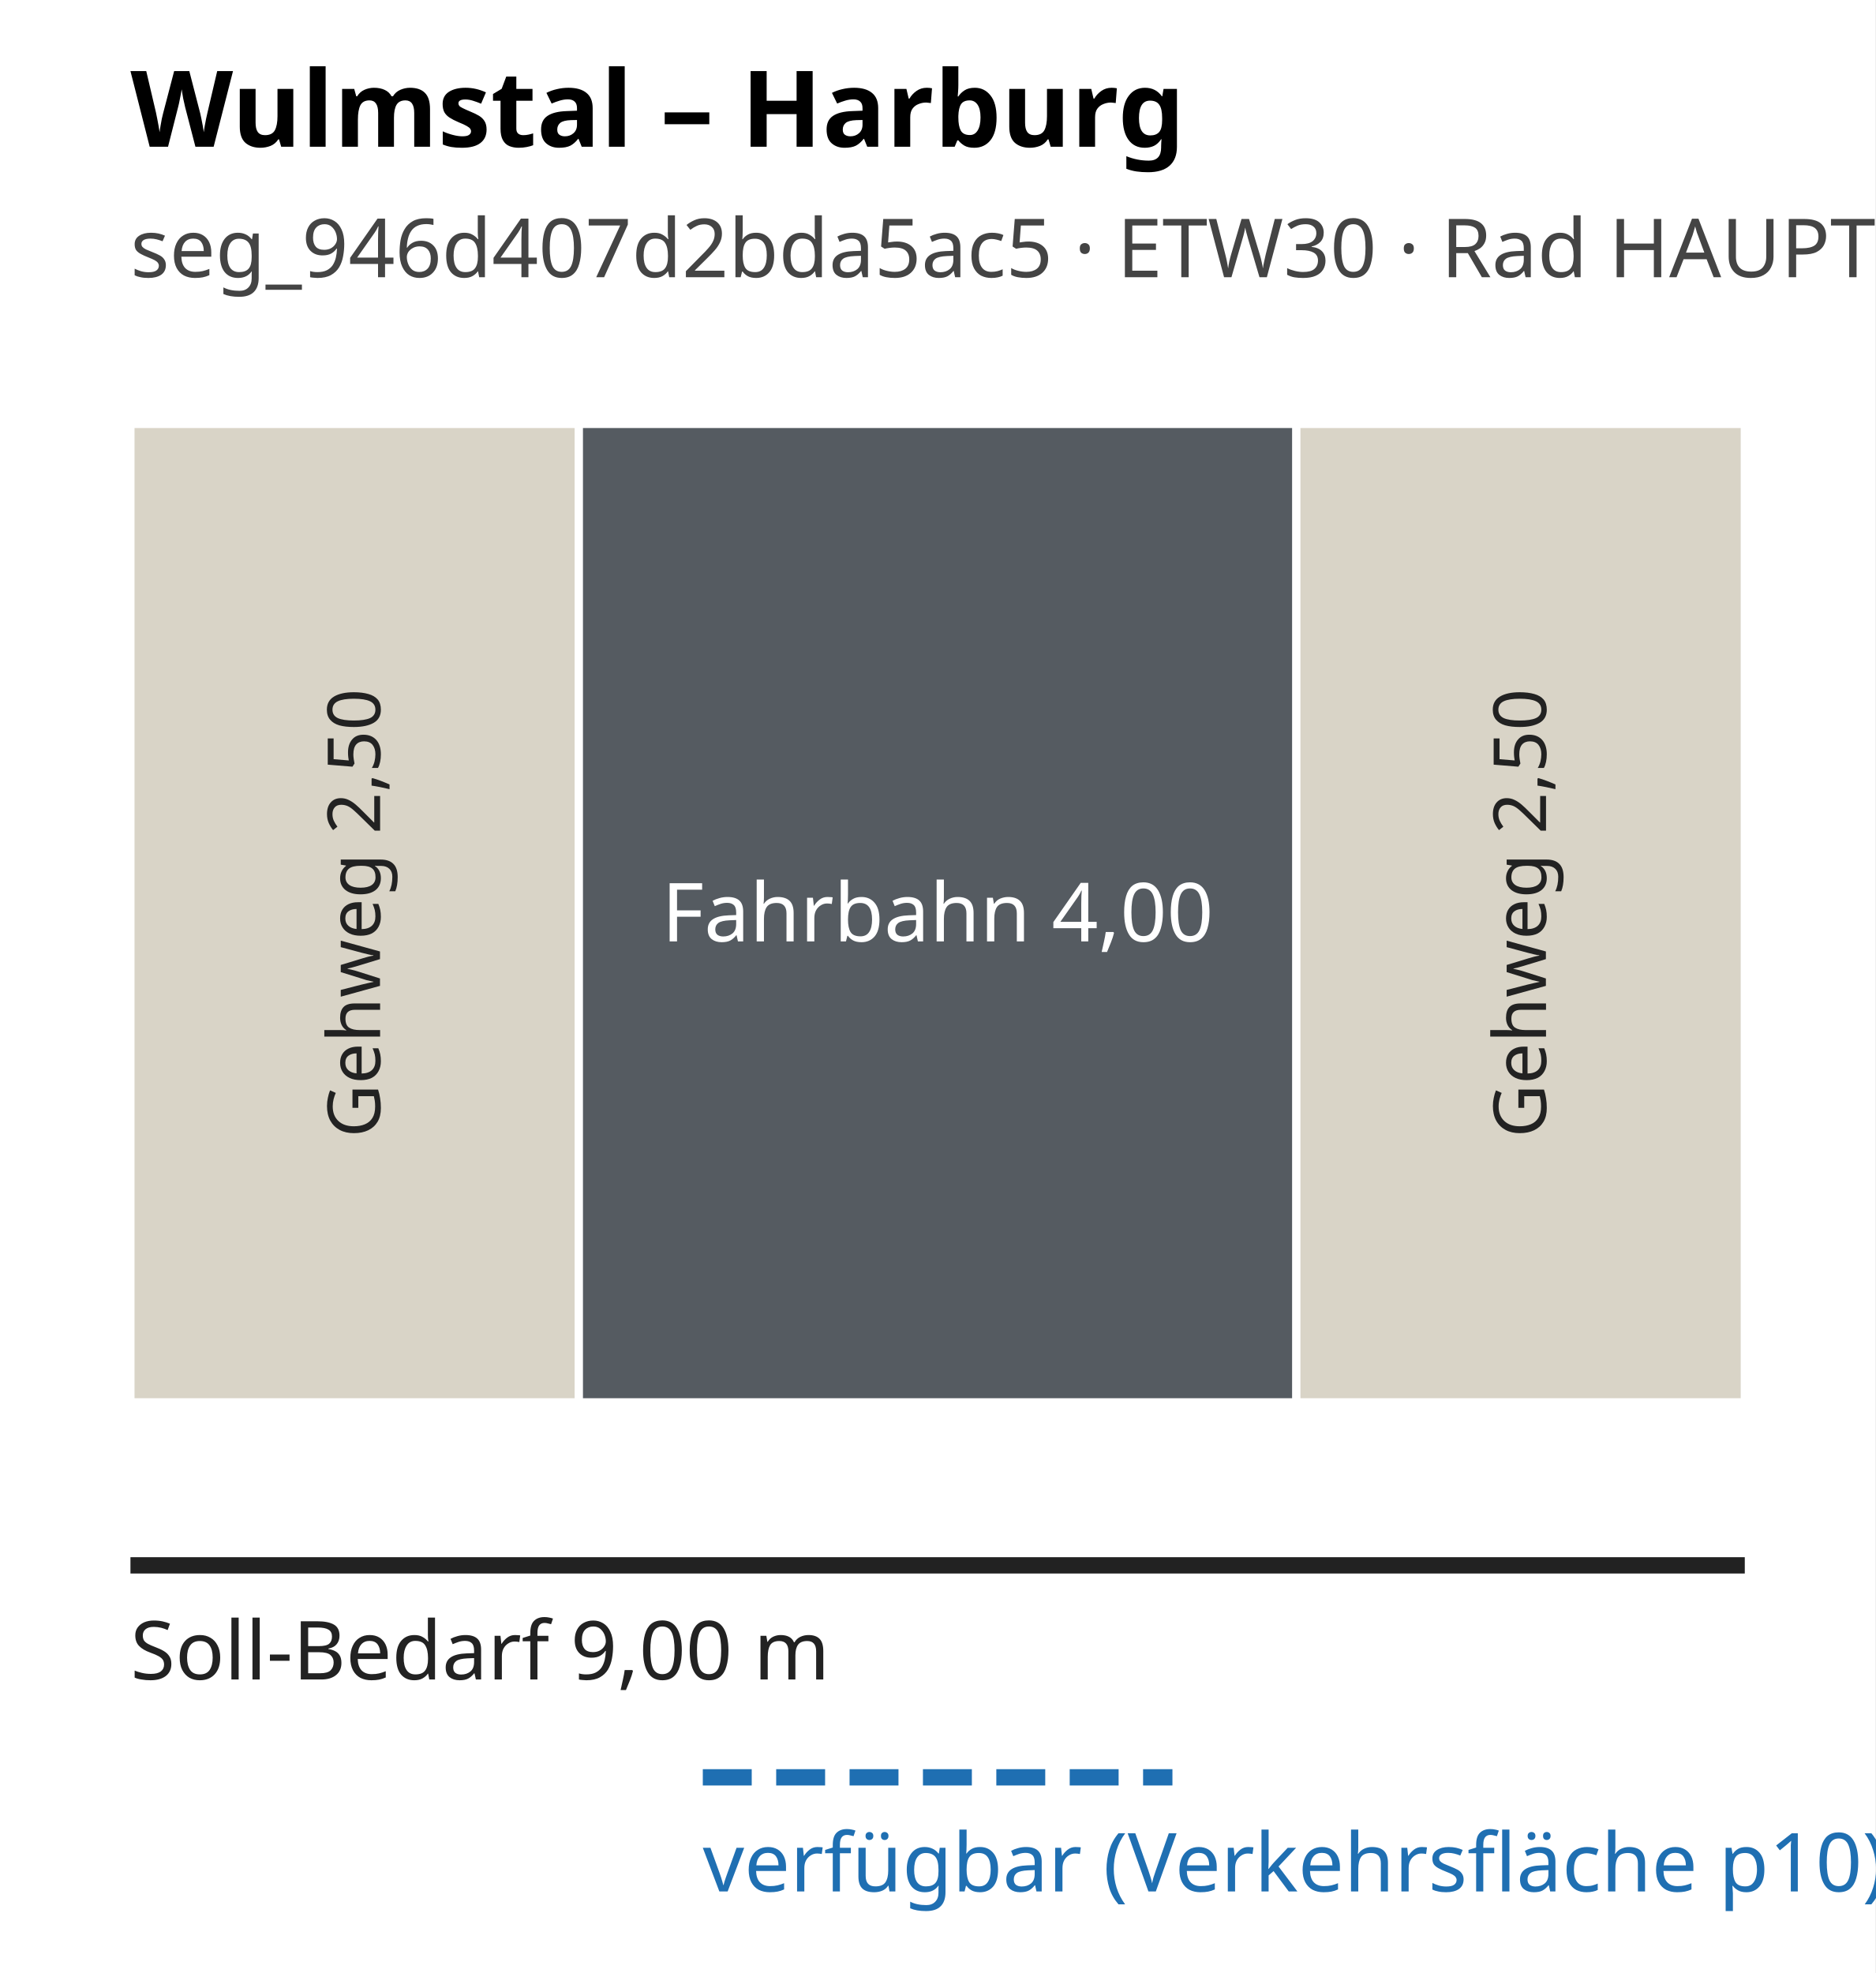
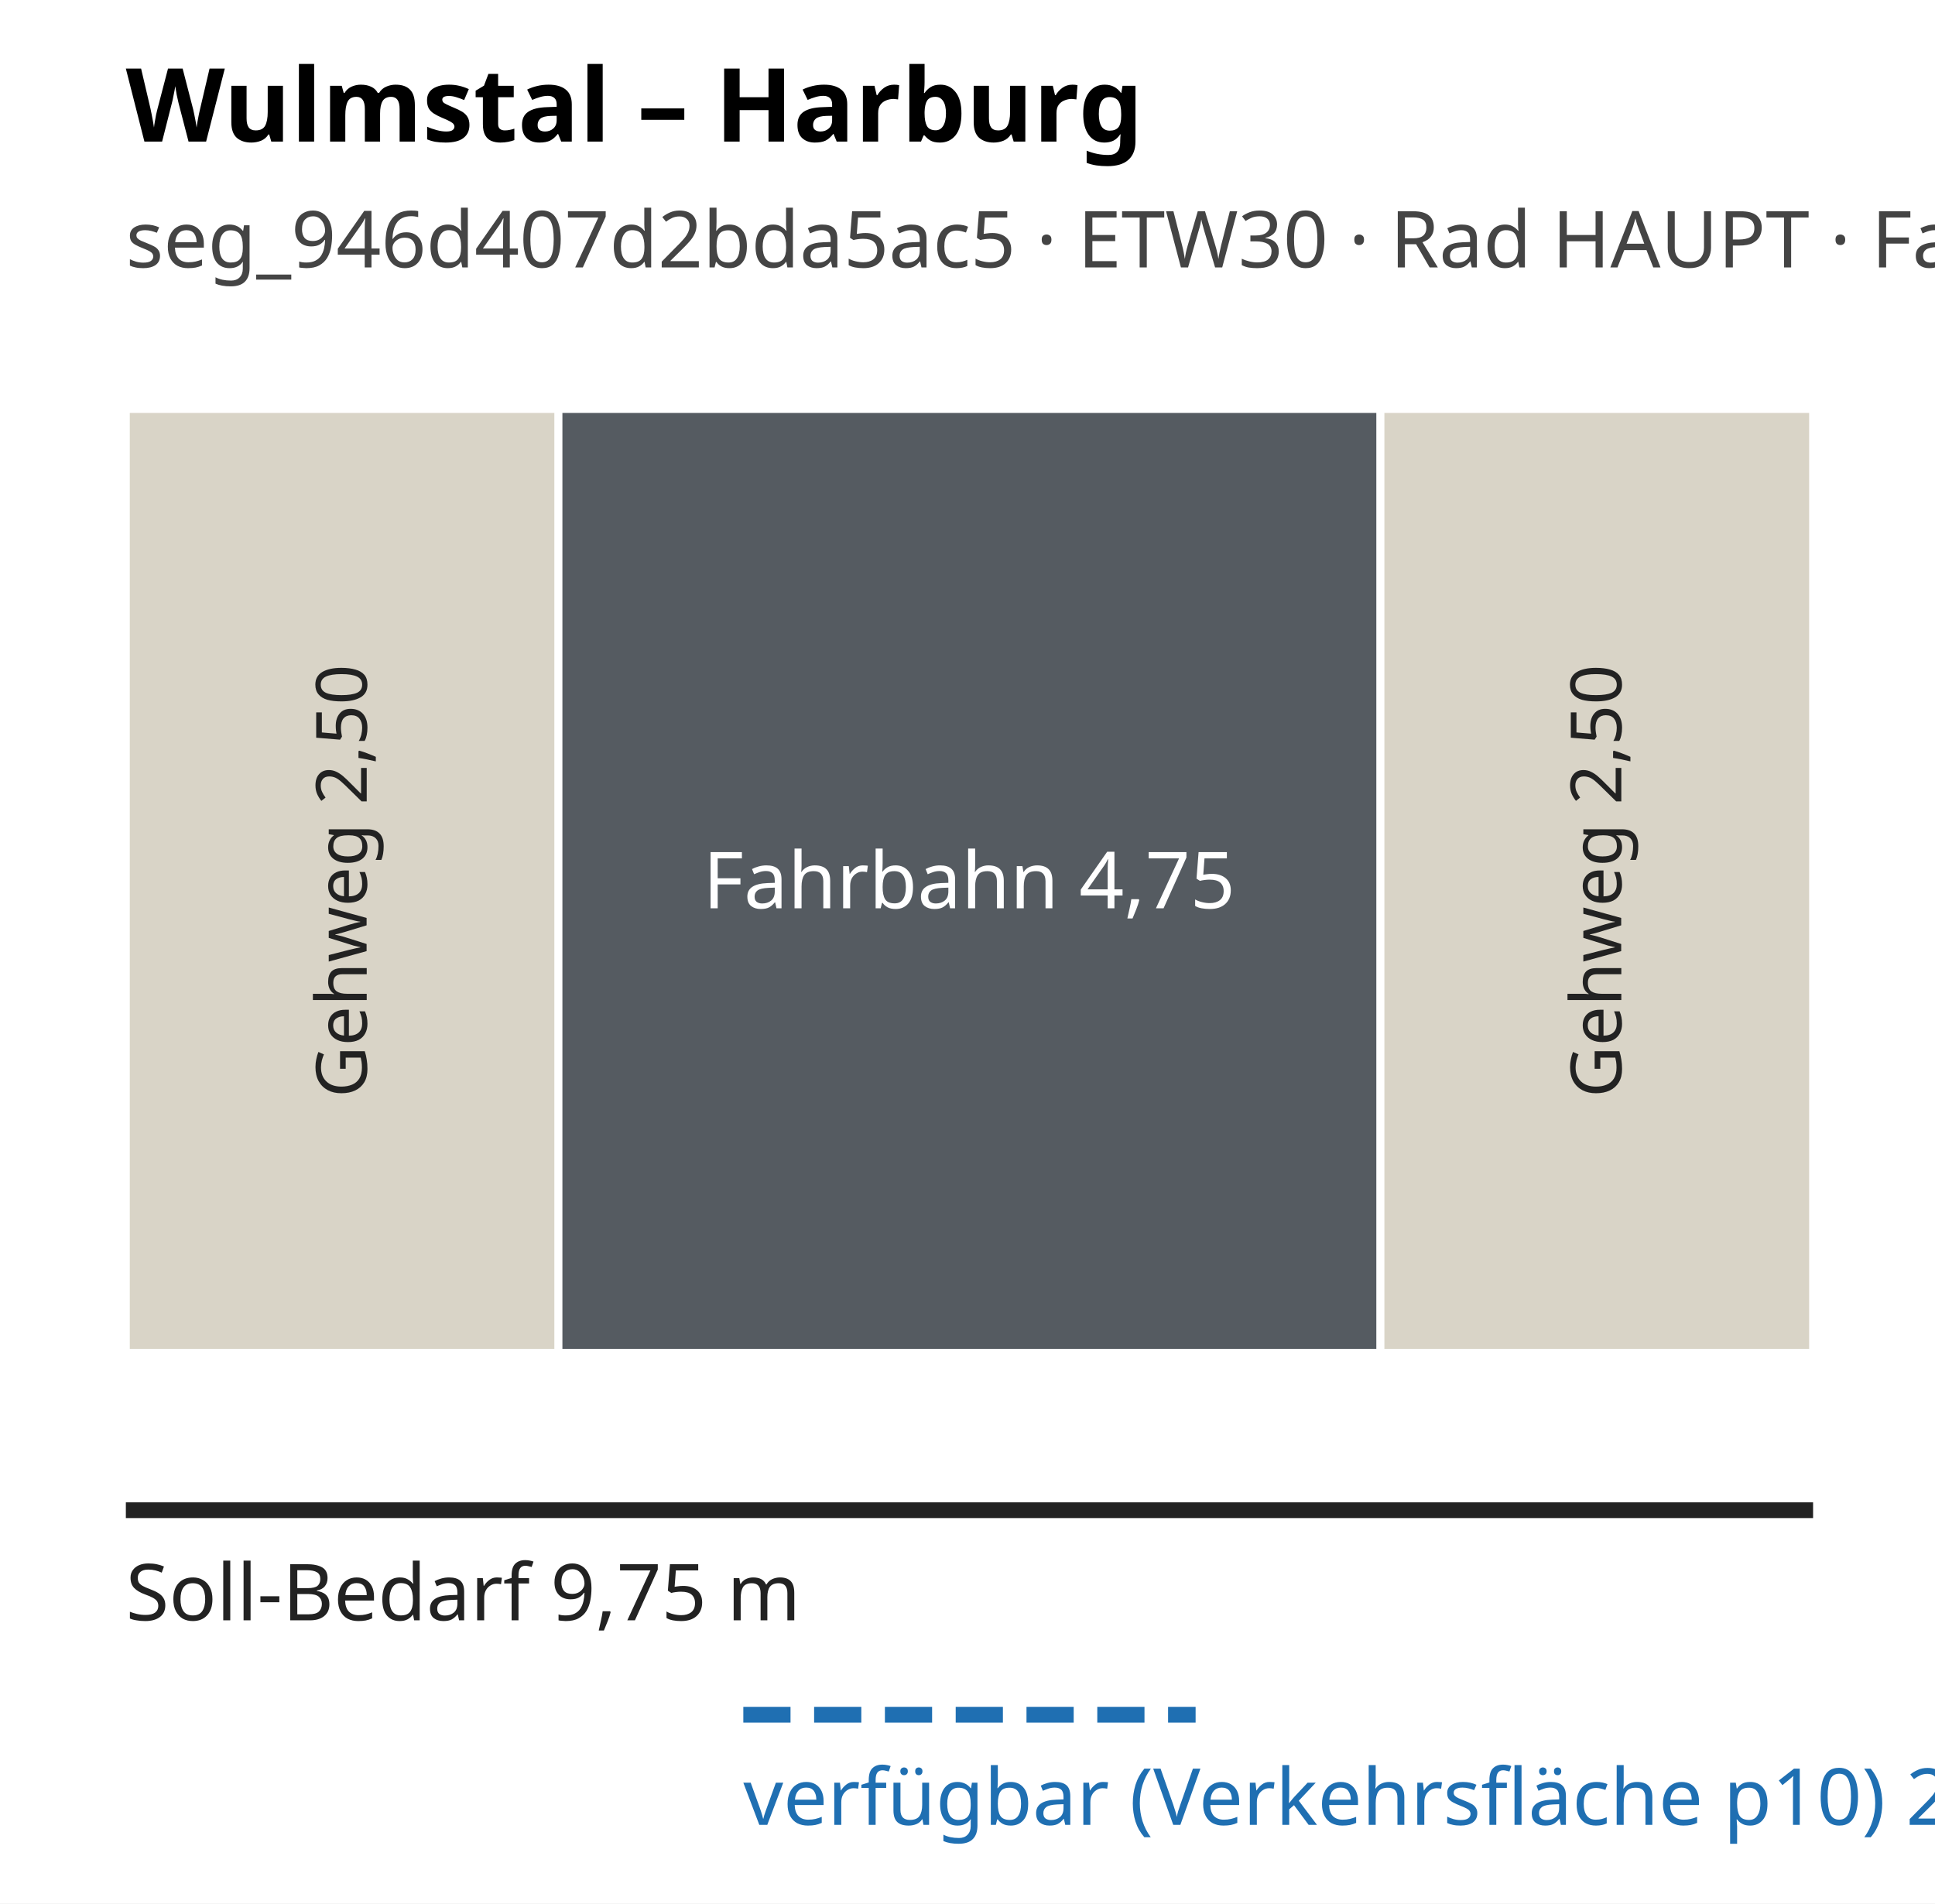
- <svg xmlns="http://www.w3.org/2000/svg" width="230" height="242" viewBox="0 0 230 242" font-family="sans-serif" font-size="10">
-   <rect x="0" y="0" width="230" height="242" fill="#ffffff" />
+ <svg xmlns="http://www.w3.org/2000/svg" width="246" height="242" viewBox="0 0 246 242" font-family="sans-serif" font-size="10">
+   <rect x="0" y="0" width="246" height="242" fill="#ffffff" />
  <text x="16.0" y="18" font-size="13" font-weight="bold">Wulmstal – Harburg</text>
  <text x="16.0" y="34" fill="#444">seg_946d407d2bda5ac5 · ETW30 · Rad HAUPT · Fahrradstraße · passt nicht · Abbau D4|D6</text>
  <rect x="16.0" y="52.0" width="55.0" height="120.0" fill="#d9d4c7" stroke="#ffffff" stroke-width="1" data-element="sidewalk" data-width-m="2.50" />
  <text transform="translate(43.5,112.0) rotate(-90)" text-anchor="middle" dominant-baseline="middle" fill="#222" font-size="9">Gehweg 2,50</text>
-   <rect x="71.0" y="52.0" width="88.0" height="120.0" fill="#555b61" stroke="#ffffff" stroke-width="1" data-element="carriageway" data-width-m="4.00" />
-   <text x="115.0" y="112.0" text-anchor="middle" dominant-baseline="middle" fill="#ffffff">Fahrbahn 4,00</text>
-   <rect x="159.0" y="52.0" width="55.0" height="120.0" fill="#d9d4c7" stroke="#ffffff" stroke-width="1" data-element="sidewalk" data-width-m="2.50" />
-   <text transform="translate(186.5,112.0) rotate(-90)" text-anchor="middle" dominant-baseline="middle" fill="#222" font-size="9">Gehweg 2,50</text>
-   <text x="16.0" y="206.0" fill="#222">Soll-Bedarf 9,00 m</text>
-   <line x1="16.0" y1="192.0" x2="214.0" y2="192.0" stroke="#222" stroke-width="2" />
-   <line x1="86.2" y1="218.0" x2="143.8" y2="218.0" stroke="#1f6fb2" stroke-width="2" stroke-dasharray="6 3" />
-   <text x="86.2" y="232.0" fill="#1f6fb2">verfügbar (Verkehrsfläche p10) 2,62 m</text>
+   <rect x="71.0" y="52.0" width="104.5" height="120.0" fill="#555b61" stroke="#ffffff" stroke-width="1" data-element="carriageway" data-width-m="4.75" />
+   <text x="123.2" y="112.0" text-anchor="middle" dominant-baseline="middle" fill="#ffffff">Fahrbahn 4,75</text>
+   <rect x="175.5" y="52.0" width="55.0" height="120.0" fill="#d9d4c7" stroke="#ffffff" stroke-width="1" data-element="sidewalk" data-width-m="2.50" />
+   <text transform="translate(203.0,112.0) rotate(-90)" text-anchor="middle" dominant-baseline="middle" fill="#222" font-size="9">Gehweg 2,50</text>
+   <text x="16.0" y="206.0" fill="#222">Soll-Bedarf 9,75 m</text>
+   <line x1="16.0" y1="192.0" x2="230.5" y2="192.0" stroke="#222" stroke-width="2" />
+   <line x1="94.5" y1="218.0" x2="152.0" y2="218.0" stroke="#1f6fb2" stroke-width="2" stroke-dasharray="6 3" />
+   <text x="94.5" y="232.0" fill="#1f6fb2">verfügbar (Verkehrsfläche p10) 2,62 m</text>
</svg>
